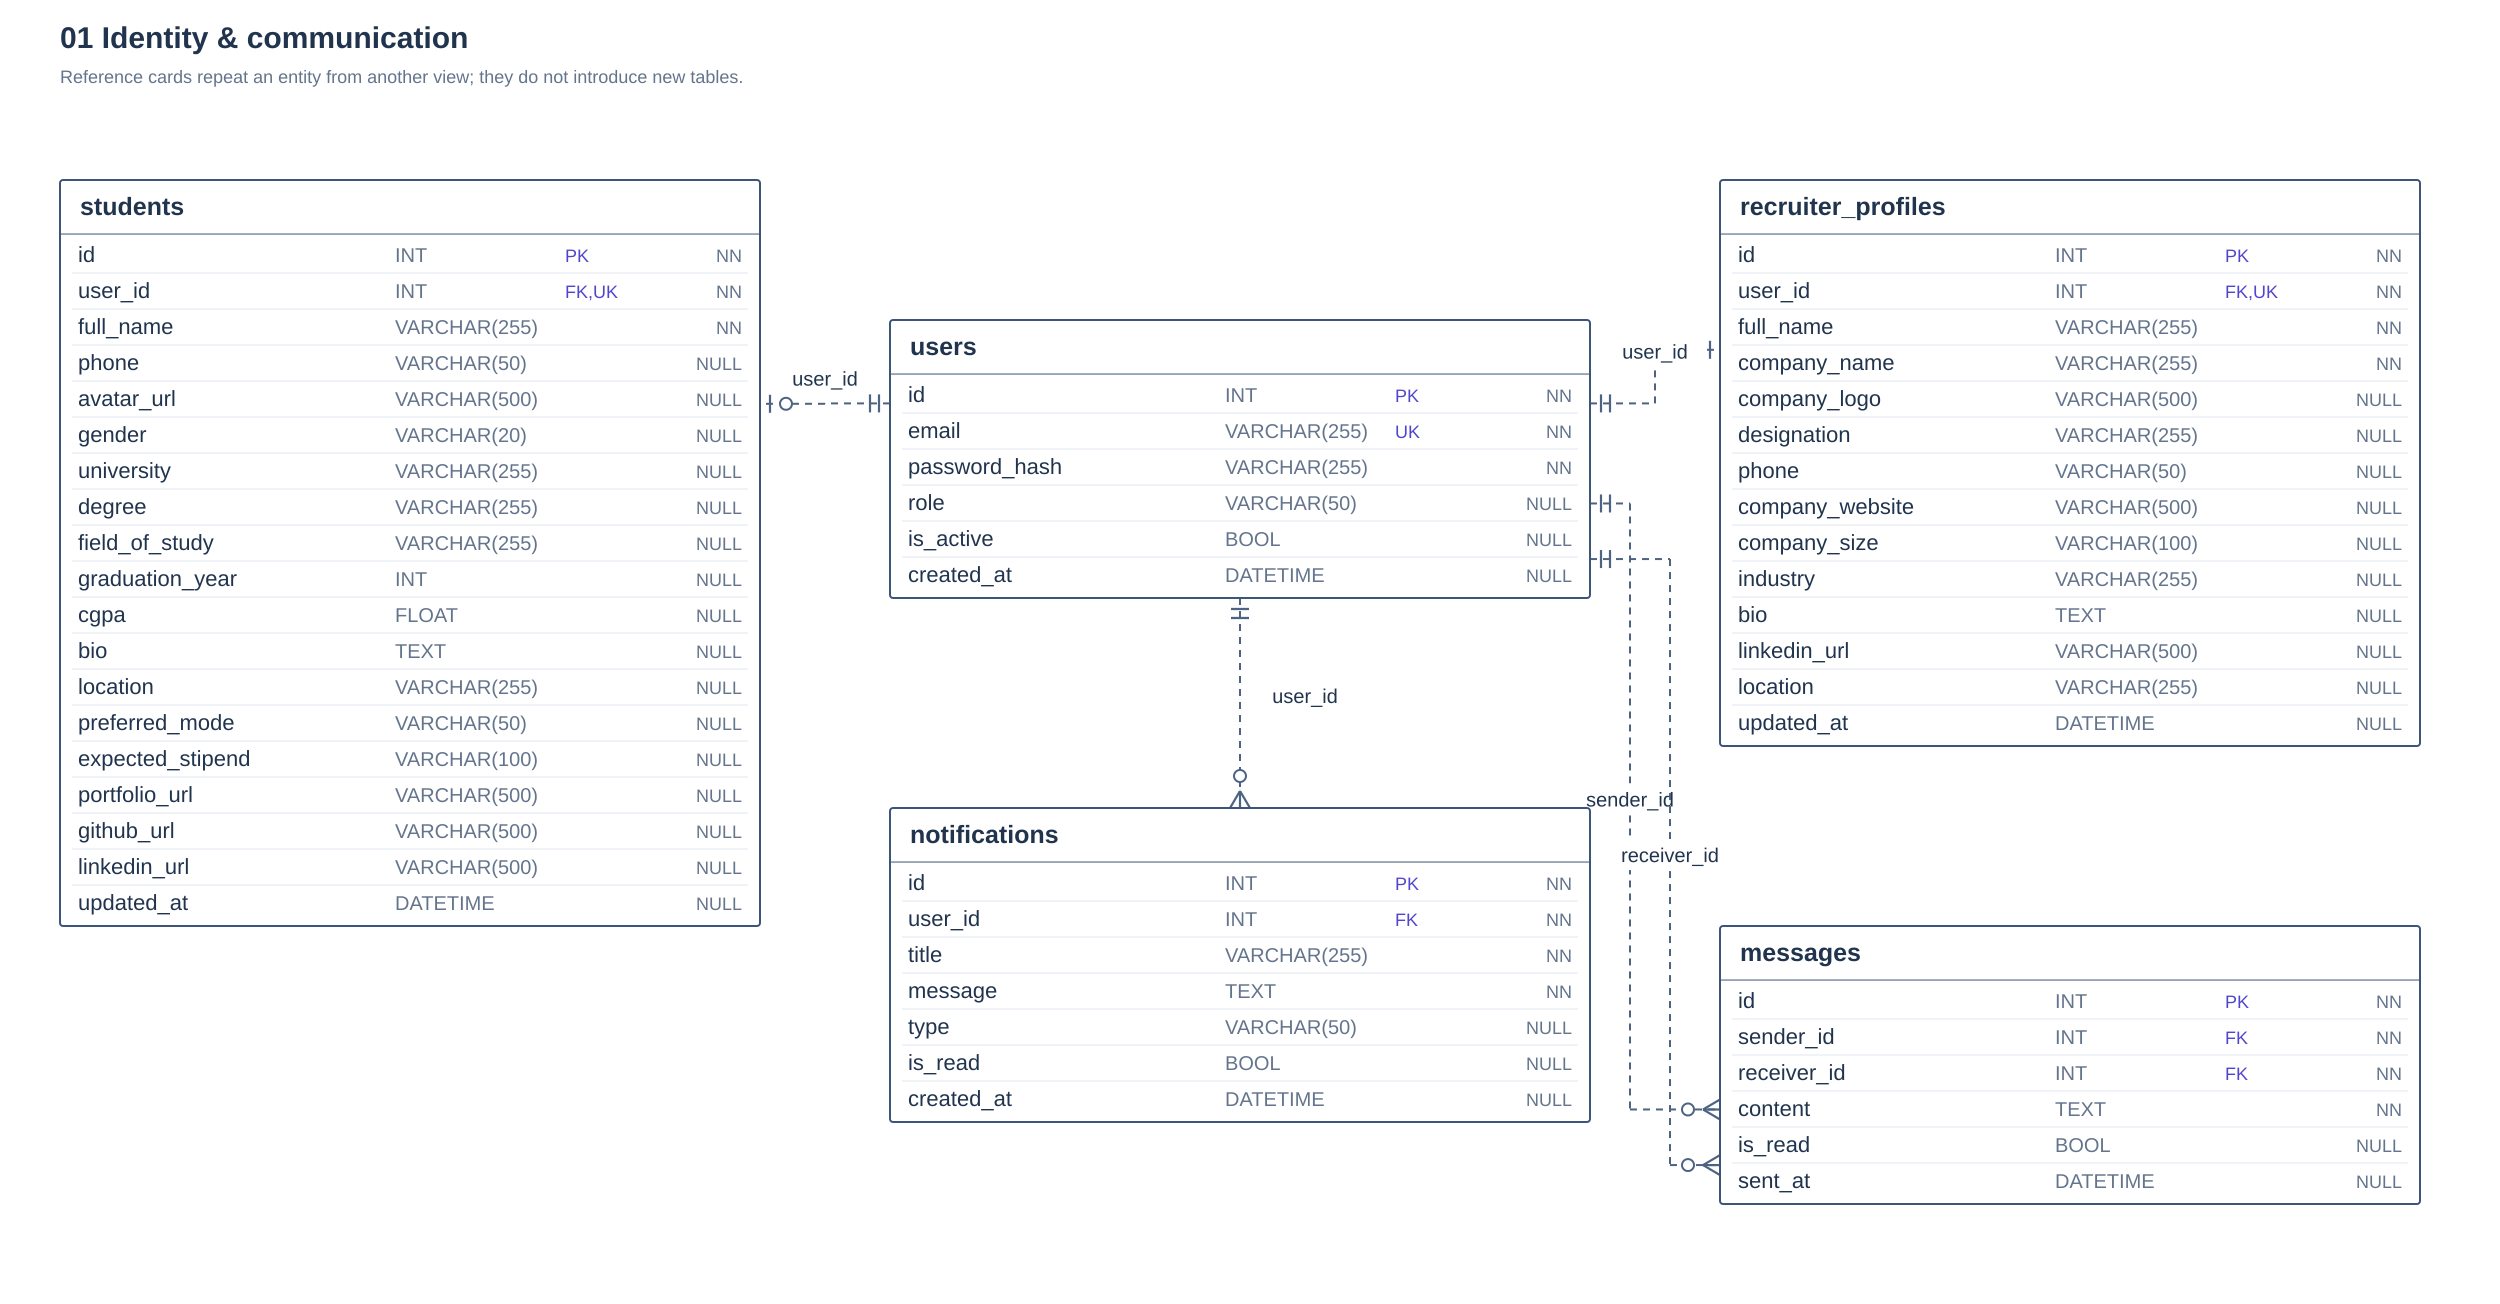
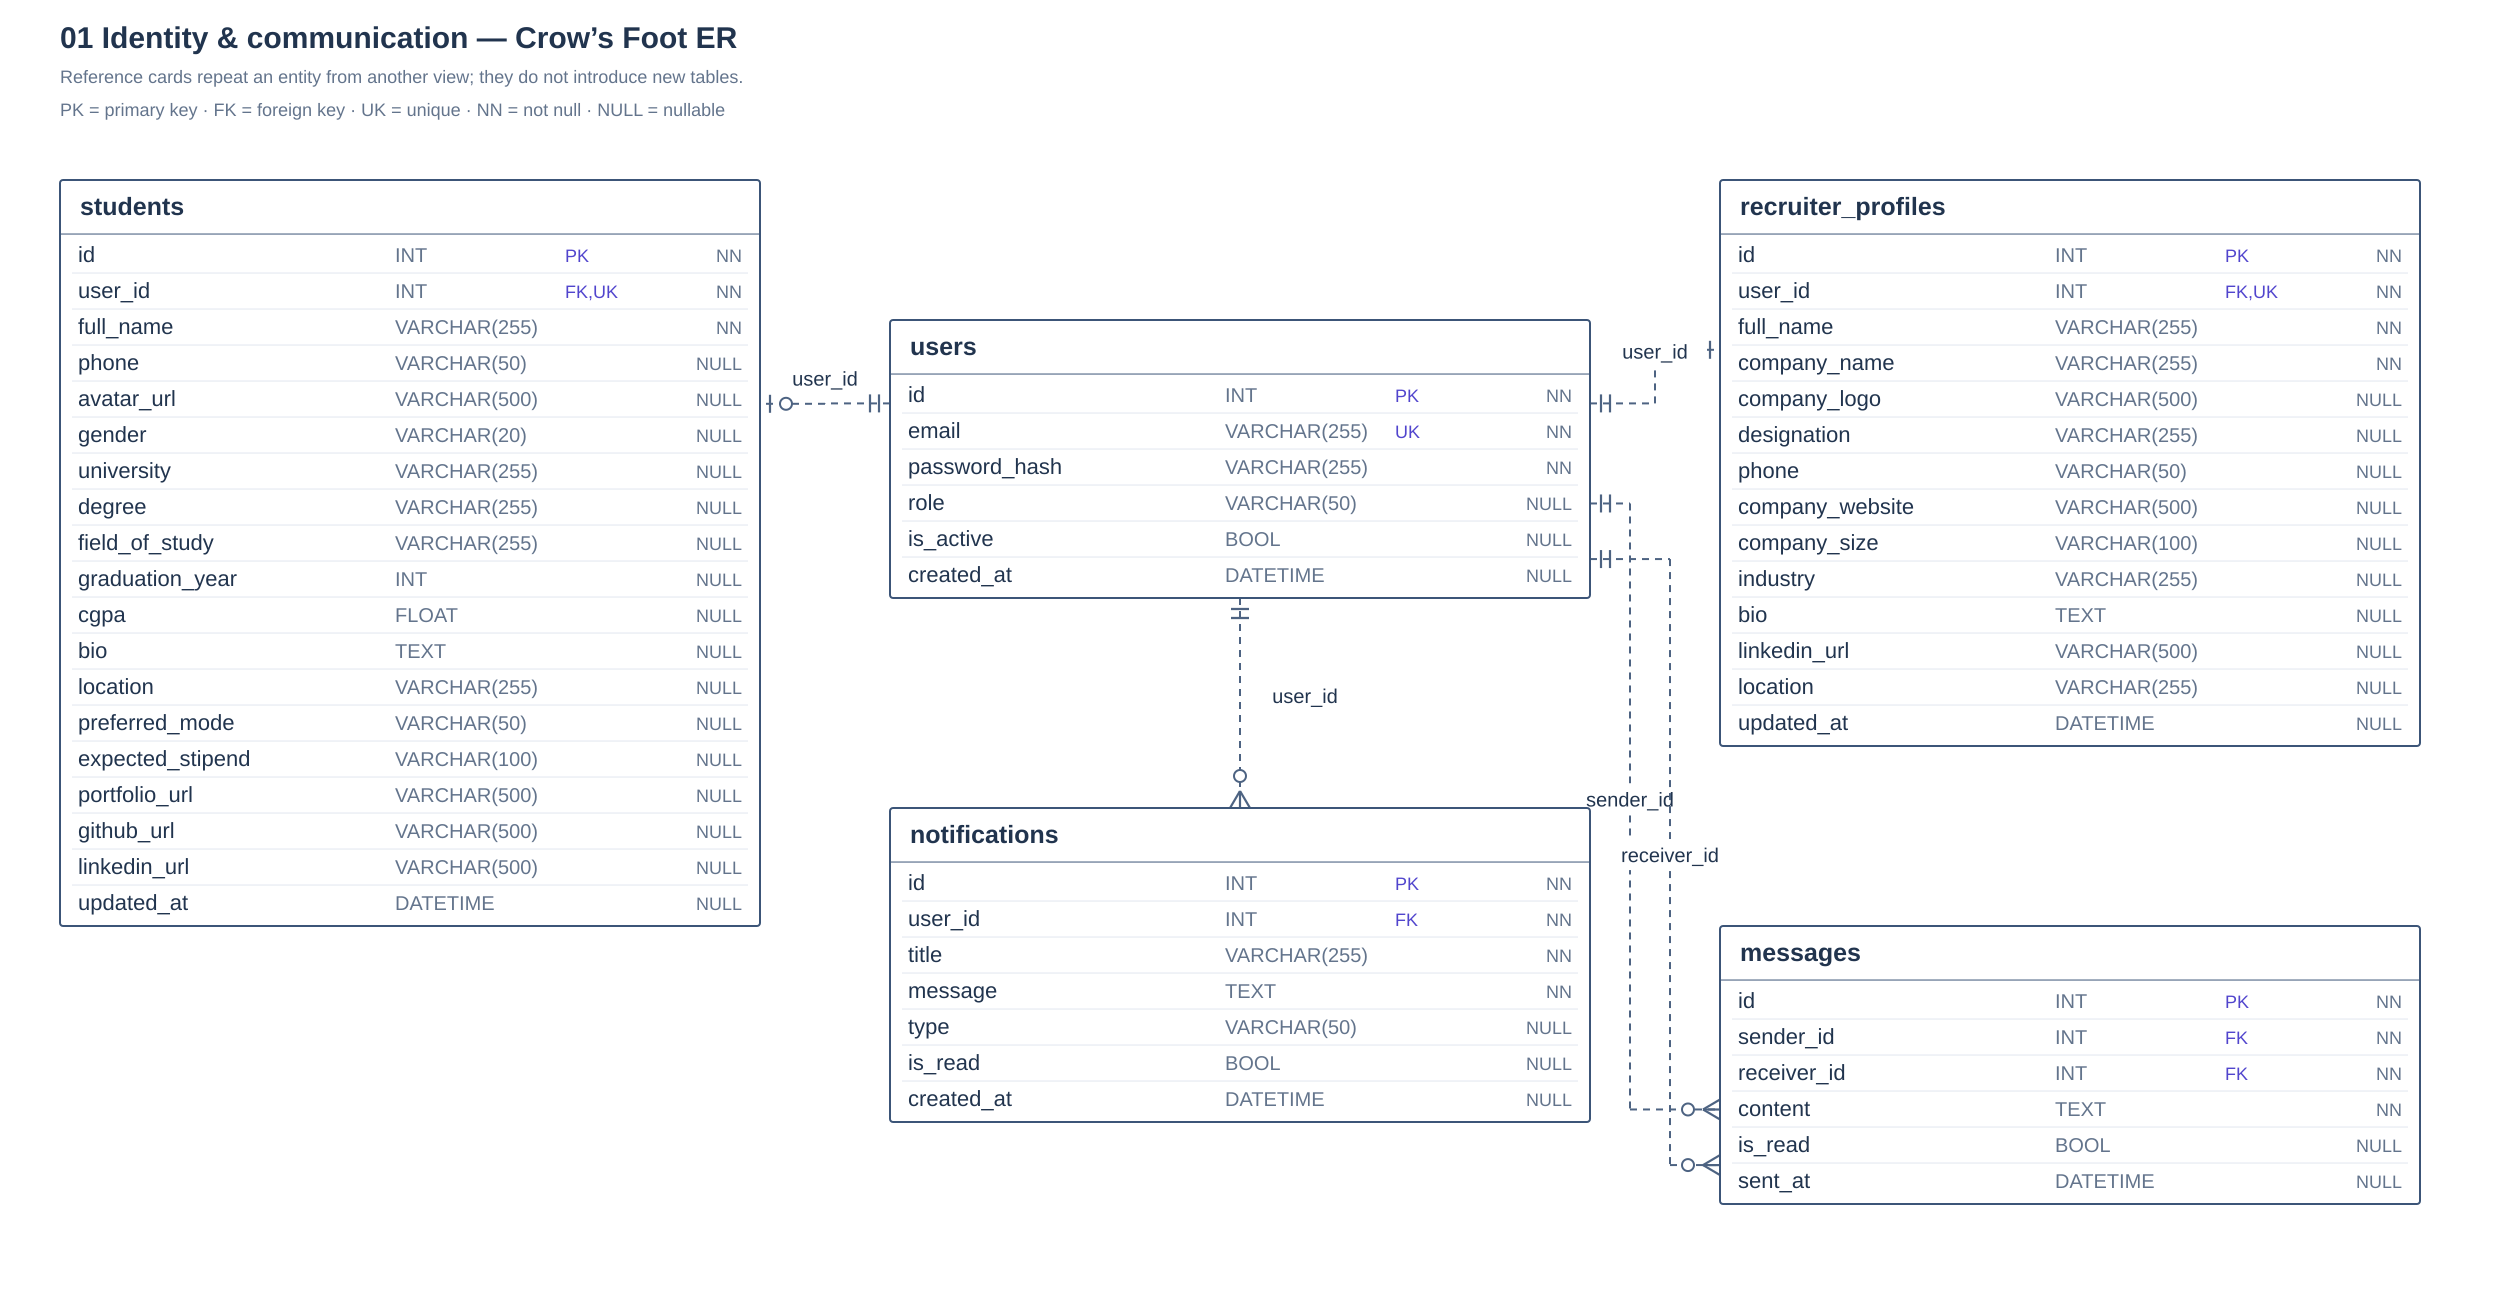
<svg xmlns="http://www.w3.org/2000/svg" width="2500" height="1304" viewBox="0 0 2500 1304" role="img">
  <rect x="0" y="0" width="100%" height="100%" fill="white" />
  <g font-family="Arial, sans-serif" stroke-linejoin="round">
    <g id="domain-0" transform="translate(0,0)">
-       <text x="60" y="48" text-anchor="start" font-size="30" fill="#21344E" font-weight="bold">01  Identity &amp; communication</text>
+       <text x="60" y="48" text-anchor="start" font-size="30" fill="#21344E" font-weight="bold">01  Identity &amp; communication — Crow’s Foot ER</text>
      <text x="60" y="83" text-anchor="start" font-size="18" fill="#63748C" font-weight="normal">Reference cards repeat an entity from another view; they do not introduce new tables.</text>
+       <text x="60" y="116" text-anchor="start" font-size="18" fill="#63748C" font-weight="normal">PK = primary key · FK = foreign key · UK = unique · NN = not null · NULL = nullable</text>
      <g class="relation" data-key="students.user_id" data-parent="users" data-child="students" data-parent-end="1" data-child-end="0..1">
        <path d="M890 403.4 L825 403.4" fill="none" stroke="#4D6382" stroke-width="2" stroke-dasharray="7 6" />
        <path d="M825 403.4 L825 403.8" fill="none" stroke="#4D6382" stroke-width="2" stroke-dasharray="7 6" />
        <path d="M825 403.8 L760 403.8" fill="none" stroke="#4D6382" stroke-width="2" stroke-dasharray="7 6" />
        <path d="M879.0 412.4 L879.0 394.4" fill="none" stroke="#4D6382" stroke-width="2.2" />
        <path d="M870.0 412.4 L870.0 394.4" fill="none" stroke="#4D6382" stroke-width="2.2" />
        <path d="M770.0 394.8 L770.0 412.8" fill="none" stroke="#4D6382" stroke-width="2.2" />
        <circle cx="786.0" cy="403.8" r="6" fill="white" stroke="#4D6382" stroke-width="2" />
        <rect x="773.0" y="362.6" width="104" height="31" fill="white" />
        <text x="825" y="385.6" text-anchor="middle" font-size="20" fill="#21344E" font-weight="normal">user_id</text>
      </g>
      <g class="relation" data-key="recruiter_profiles.user_id" data-parent="users" data-child="recruiter_profiles" data-parent-end="1" data-child-end="0..1">
        <path d="M1590 403.4 L1655 403.4" fill="none" stroke="#4D6382" stroke-width="2" stroke-dasharray="7 6" />
        <path d="M1655 403.4 L1655 349.8" fill="none" stroke="#4D6382" stroke-width="2" stroke-dasharray="7 6" />
        <path d="M1655 349.8 L1720 349.8" fill="none" stroke="#4D6382" stroke-width="2" stroke-dasharray="7 6" />
        <path d="M1601.0 394.4 L1601.0 412.4" fill="none" stroke="#4D6382" stroke-width="2.2" />
        <path d="M1610.0 394.4 L1610.0 412.4" fill="none" stroke="#4D6382" stroke-width="2.2" />
        <path d="M1710.0 358.8 L1710.0 340.8" fill="none" stroke="#4D6382" stroke-width="2.2" />
        <circle cx="1694.0" cy="349.8" r="6" fill="white" stroke="#4D6382" stroke-width="2" />
        <rect x="1603.0" y="335.6" width="104" height="31" fill="white" />
        <text x="1655" y="358.6" text-anchor="middle" font-size="20" fill="#21344E" font-weight="normal">user_id</text>
      </g>
      <g class="relation" data-key="notifications.user_id" data-parent="users" data-child="notifications" data-parent-end="1" data-child-end="0..*">
        <path d="M1240.0 598 L1240.0 808" fill="none" stroke="#4D6382" stroke-width="2" stroke-dasharray="7 6" />
        <path d="M1249.0 609.0 L1231.0 609.0" fill="none" stroke="#4D6382" stroke-width="2.2" />
        <path d="M1249.0 618.0 L1231.0 618.0" fill="none" stroke="#4D6382" stroke-width="2.2" />
        <path d="M1230.0 808.0 L1240.0 791.0" fill="none" stroke="#4D6382" stroke-width="2.2" />
        <path d="M1250.0 808.0 L1240.0 791.0" fill="none" stroke="#4D6382" stroke-width="2.2" />
        <path d="M1240.0 808.0 L1240.0 791.0" fill="none" stroke="#4D6382" stroke-width="2.2" />
        <circle cx="1240.0" cy="776.0" r="6" fill="white" stroke="#4D6382" stroke-width="2" />
        <rect x="1253.0" y="680.0" width="104" height="31" fill="white" />
        <text x="1305.0" y="703.0" text-anchor="middle" font-size="20" fill="#21344E" font-weight="normal">user_id</text>
      </g>
      <g class="relation" data-key="messages.sender_id" data-parent="users" data-child="messages" data-parent-end="1" data-child-end="0..*">
        <path d="M1590 503.48 L1630 503.48" fill="none" stroke="#4D6382" stroke-width="2" stroke-dasharray="7 6" />
        <path d="M1630 503.48 L1630 1109.48" fill="none" stroke="#4D6382" stroke-width="2" stroke-dasharray="7 6" />
        <path d="M1630 1109.48 L1720 1109.48" fill="none" stroke="#4D6382" stroke-width="2" stroke-dasharray="7 6" />
        <path d="M1601.0 494.48 L1601.0 512.48" fill="none" stroke="#4D6382" stroke-width="2.2" />
        <path d="M1610.0 494.48 L1610.0 512.48" fill="none" stroke="#4D6382" stroke-width="2.2" />
        <path d="M1720.0 1119.48 L1703.0 1109.48" fill="none" stroke="#4D6382" stroke-width="2.2" />
        <path d="M1720.0 1099.48 L1703.0 1109.48" fill="none" stroke="#4D6382" stroke-width="2.2" />
        <path d="M1720.0 1109.48 L1703.0 1109.48" fill="none" stroke="#4D6382" stroke-width="2.2" />
        <circle cx="1688.0" cy="1109.48" r="6" fill="white" stroke="#4D6382" stroke-width="2" />
        <rect x="1566.0" y="783.48" width="128" height="31" fill="white" />
        <text x="1630" y="806.48" text-anchor="middle" font-size="20" fill="#21344E" font-weight="normal">sender_id</text>
      </g>
      <g class="relation" data-key="messages.receiver_id" data-parent="users" data-child="messages" data-parent-end="1" data-child-end="0..*">
        <path d="M1590 559.08 L1670 559.08" fill="none" stroke="#4D6382" stroke-width="2" stroke-dasharray="7 6" />
        <path d="M1670 559.08 L1670 1165.08" fill="none" stroke="#4D6382" stroke-width="2" stroke-dasharray="7 6" />
        <path d="M1670 1165.08 L1720 1165.08" fill="none" stroke="#4D6382" stroke-width="2" stroke-dasharray="7 6" />
        <path d="M1601.0 550.08 L1601.0 568.08" fill="none" stroke="#4D6382" stroke-width="2.2" />
        <path d="M1610.0 550.08 L1610.0 568.08" fill="none" stroke="#4D6382" stroke-width="2.2" />
        <path d="M1720.0 1175.08 L1703.0 1165.08" fill="none" stroke="#4D6382" stroke-width="2.2" />
        <path d="M1720.0 1155.08 L1703.0 1165.08" fill="none" stroke="#4D6382" stroke-width="2.2" />
        <path d="M1720.0 1165.08 L1703.0 1165.08" fill="none" stroke="#4D6382" stroke-width="2.2" />
        <circle cx="1688.0" cy="1165.08" r="6" fill="white" stroke="#4D6382" stroke-width="2" />
        <rect x="1594.0" y="839.08" width="152" height="31" fill="white" />
        <text x="1670" y="862.08" text-anchor="middle" font-size="20" fill="#21344E" font-weight="normal">receiver_id</text>
      </g>
      <g id="render_er_full-entity-users-main" class="entity" data-table="users" data-complete="true">
        <rect x="890" y="320" width="700" height="278" rx="3" fill="white" stroke="#3C5578" stroke-width="2" />
        <path d="M890 374 H1590" stroke="#3C5578" fill="none" />
        <text x="910" y="355" text-anchor="start" font-size="25" fill="#21344E" font-weight="bold">users</text>
        <text x="908" y="402" text-anchor="start" font-size="22" fill="#21344E" font-weight="normal">id</text>
        <text x="1225" y="402" text-anchor="start" font-size="20" fill="#63748C" font-weight="normal">INT</text>
        <text x="1395" y="402" text-anchor="start" font-size="18" fill="#5145CD" font-weight="normal">PK</text>
        <text x="1572" y="402" text-anchor="end" font-size="18" fill="#63748C" font-weight="normal">NN</text>
        <path d="M902 413 H1578" stroke="#E1E6EF" fill="none" />
        <text x="908" y="438" text-anchor="start" font-size="22" fill="#21344E" font-weight="normal">email</text>
        <text x="1225" y="438" text-anchor="start" font-size="20" fill="#63748C" font-weight="normal">VARCHAR(255)</text>
        <text x="1395" y="438" text-anchor="start" font-size="18" fill="#5145CD" font-weight="normal">UK</text>
        <text x="1572" y="438" text-anchor="end" font-size="18" fill="#63748C" font-weight="normal">NN</text>
        <path d="M902 449 H1578" stroke="#E1E6EF" fill="none" />
        <text x="908" y="474" text-anchor="start" font-size="22" fill="#21344E" font-weight="normal">password_hash</text>
        <text x="1225" y="474" text-anchor="start" font-size="20" fill="#63748C" font-weight="normal">VARCHAR(255)</text>
        <text x="1395" y="474" text-anchor="start" font-size="18" fill="#5145CD" font-weight="normal" />
        <text x="1572" y="474" text-anchor="end" font-size="18" fill="#63748C" font-weight="normal">NN</text>
        <path d="M902 485 H1578" stroke="#E1E6EF" fill="none" />
        <text x="908" y="510" text-anchor="start" font-size="22" fill="#21344E" font-weight="normal">role</text>
        <text x="1225" y="510" text-anchor="start" font-size="20" fill="#63748C" font-weight="normal">VARCHAR(50)</text>
        <text x="1395" y="510" text-anchor="start" font-size="18" fill="#5145CD" font-weight="normal" />
        <text x="1572" y="510" text-anchor="end" font-size="18" fill="#63748C" font-weight="normal">NULL</text>
        <path d="M902 521 H1578" stroke="#E1E6EF" fill="none" />
        <text x="908" y="546" text-anchor="start" font-size="22" fill="#21344E" font-weight="normal">is_active</text>
        <text x="1225" y="546" text-anchor="start" font-size="20" fill="#63748C" font-weight="normal">BOOL</text>
        <text x="1395" y="546" text-anchor="start" font-size="18" fill="#5145CD" font-weight="normal" />
        <text x="1572" y="546" text-anchor="end" font-size="18" fill="#63748C" font-weight="normal">NULL</text>
        <path d="M902 557 H1578" stroke="#E1E6EF" fill="none" />
        <text x="908" y="582" text-anchor="start" font-size="22" fill="#21344E" font-weight="normal">created_at</text>
        <text x="1225" y="582" text-anchor="start" font-size="20" fill="#63748C" font-weight="normal">DATETIME</text>
        <text x="1395" y="582" text-anchor="start" font-size="18" fill="#5145CD" font-weight="normal" />
        <text x="1572" y="582" text-anchor="end" font-size="18" fill="#63748C" font-weight="normal">NULL</text>
      </g>
      <g id="render_er_full-entity-students-main" class="entity" data-table="students" data-complete="true">
        <rect x="60" y="180" width="700" height="746" rx="3" fill="white" stroke="#3C5578" stroke-width="2" />
        <path d="M60 234 H760" stroke="#3C5578" fill="none" />
        <text x="80" y="215" text-anchor="start" font-size="25" fill="#21344E" font-weight="bold">students</text>
        <text x="78" y="262" text-anchor="start" font-size="22" fill="#21344E" font-weight="normal">id</text>
        <text x="395" y="262" text-anchor="start" font-size="20" fill="#63748C" font-weight="normal">INT</text>
        <text x="565" y="262" text-anchor="start" font-size="18" fill="#5145CD" font-weight="normal">PK</text>
        <text x="742" y="262" text-anchor="end" font-size="18" fill="#63748C" font-weight="normal">NN</text>
        <path d="M72 273 H748" stroke="#E1E6EF" fill="none" />
        <text x="78" y="298" text-anchor="start" font-size="22" fill="#21344E" font-weight="normal">user_id</text>
        <text x="395" y="298" text-anchor="start" font-size="20" fill="#63748C" font-weight="normal">INT</text>
        <text x="565" y="298" text-anchor="start" font-size="18" fill="#5145CD" font-weight="normal">FK,UK</text>
        <text x="742" y="298" text-anchor="end" font-size="18" fill="#63748C" font-weight="normal">NN</text>
        <path d="M72 309 H748" stroke="#E1E6EF" fill="none" />
        <text x="78" y="334" text-anchor="start" font-size="22" fill="#21344E" font-weight="normal">full_name</text>
        <text x="395" y="334" text-anchor="start" font-size="20" fill="#63748C" font-weight="normal">VARCHAR(255)</text>
        <text x="565" y="334" text-anchor="start" font-size="18" fill="#5145CD" font-weight="normal" />
        <text x="742" y="334" text-anchor="end" font-size="18" fill="#63748C" font-weight="normal">NN</text>
        <path d="M72 345 H748" stroke="#E1E6EF" fill="none" />
        <text x="78" y="370" text-anchor="start" font-size="22" fill="#21344E" font-weight="normal">phone</text>
        <text x="395" y="370" text-anchor="start" font-size="20" fill="#63748C" font-weight="normal">VARCHAR(50)</text>
        <text x="565" y="370" text-anchor="start" font-size="18" fill="#5145CD" font-weight="normal" />
        <text x="742" y="370" text-anchor="end" font-size="18" fill="#63748C" font-weight="normal">NULL</text>
        <path d="M72 381 H748" stroke="#E1E6EF" fill="none" />
        <text x="78" y="406" text-anchor="start" font-size="22" fill="#21344E" font-weight="normal">avatar_url</text>
        <text x="395" y="406" text-anchor="start" font-size="20" fill="#63748C" font-weight="normal">VARCHAR(500)</text>
        <text x="565" y="406" text-anchor="start" font-size="18" fill="#5145CD" font-weight="normal" />
        <text x="742" y="406" text-anchor="end" font-size="18" fill="#63748C" font-weight="normal">NULL</text>
        <path d="M72 417 H748" stroke="#E1E6EF" fill="none" />
        <text x="78" y="442" text-anchor="start" font-size="22" fill="#21344E" font-weight="normal">gender</text>
        <text x="395" y="442" text-anchor="start" font-size="20" fill="#63748C" font-weight="normal">VARCHAR(20)</text>
        <text x="565" y="442" text-anchor="start" font-size="18" fill="#5145CD" font-weight="normal" />
        <text x="742" y="442" text-anchor="end" font-size="18" fill="#63748C" font-weight="normal">NULL</text>
        <path d="M72 453 H748" stroke="#E1E6EF" fill="none" />
        <text x="78" y="478" text-anchor="start" font-size="22" fill="#21344E" font-weight="normal">university</text>
        <text x="395" y="478" text-anchor="start" font-size="20" fill="#63748C" font-weight="normal">VARCHAR(255)</text>
        <text x="565" y="478" text-anchor="start" font-size="18" fill="#5145CD" font-weight="normal" />
        <text x="742" y="478" text-anchor="end" font-size="18" fill="#63748C" font-weight="normal">NULL</text>
        <path d="M72 489 H748" stroke="#E1E6EF" fill="none" />
        <text x="78" y="514" text-anchor="start" font-size="22" fill="#21344E" font-weight="normal">degree</text>
        <text x="395" y="514" text-anchor="start" font-size="20" fill="#63748C" font-weight="normal">VARCHAR(255)</text>
        <text x="565" y="514" text-anchor="start" font-size="18" fill="#5145CD" font-weight="normal" />
        <text x="742" y="514" text-anchor="end" font-size="18" fill="#63748C" font-weight="normal">NULL</text>
        <path d="M72 525 H748" stroke="#E1E6EF" fill="none" />
        <text x="78" y="550" text-anchor="start" font-size="22" fill="#21344E" font-weight="normal">field_of_study</text>
        <text x="395" y="550" text-anchor="start" font-size="20" fill="#63748C" font-weight="normal">VARCHAR(255)</text>
        <text x="565" y="550" text-anchor="start" font-size="18" fill="#5145CD" font-weight="normal" />
        <text x="742" y="550" text-anchor="end" font-size="18" fill="#63748C" font-weight="normal">NULL</text>
        <path d="M72 561 H748" stroke="#E1E6EF" fill="none" />
        <text x="78" y="586" text-anchor="start" font-size="22" fill="#21344E" font-weight="normal">graduation_year</text>
        <text x="395" y="586" text-anchor="start" font-size="20" fill="#63748C" font-weight="normal">INT</text>
        <text x="565" y="586" text-anchor="start" font-size="18" fill="#5145CD" font-weight="normal" />
        <text x="742" y="586" text-anchor="end" font-size="18" fill="#63748C" font-weight="normal">NULL</text>
        <path d="M72 597 H748" stroke="#E1E6EF" fill="none" />
        <text x="78" y="622" text-anchor="start" font-size="22" fill="#21344E" font-weight="normal">cgpa</text>
        <text x="395" y="622" text-anchor="start" font-size="20" fill="#63748C" font-weight="normal">FLOAT</text>
        <text x="565" y="622" text-anchor="start" font-size="18" fill="#5145CD" font-weight="normal" />
        <text x="742" y="622" text-anchor="end" font-size="18" fill="#63748C" font-weight="normal">NULL</text>
        <path d="M72 633 H748" stroke="#E1E6EF" fill="none" />
        <text x="78" y="658" text-anchor="start" font-size="22" fill="#21344E" font-weight="normal">bio</text>
        <text x="395" y="658" text-anchor="start" font-size="20" fill="#63748C" font-weight="normal">TEXT</text>
        <text x="565" y="658" text-anchor="start" font-size="18" fill="#5145CD" font-weight="normal" />
        <text x="742" y="658" text-anchor="end" font-size="18" fill="#63748C" font-weight="normal">NULL</text>
        <path d="M72 669 H748" stroke="#E1E6EF" fill="none" />
        <text x="78" y="694" text-anchor="start" font-size="22" fill="#21344E" font-weight="normal">location</text>
        <text x="395" y="694" text-anchor="start" font-size="20" fill="#63748C" font-weight="normal">VARCHAR(255)</text>
        <text x="565" y="694" text-anchor="start" font-size="18" fill="#5145CD" font-weight="normal" />
        <text x="742" y="694" text-anchor="end" font-size="18" fill="#63748C" font-weight="normal">NULL</text>
        <path d="M72 705 H748" stroke="#E1E6EF" fill="none" />
        <text x="78" y="730" text-anchor="start" font-size="22" fill="#21344E" font-weight="normal">preferred_mode</text>
        <text x="395" y="730" text-anchor="start" font-size="20" fill="#63748C" font-weight="normal">VARCHAR(50)</text>
        <text x="565" y="730" text-anchor="start" font-size="18" fill="#5145CD" font-weight="normal" />
        <text x="742" y="730" text-anchor="end" font-size="18" fill="#63748C" font-weight="normal">NULL</text>
        <path d="M72 741 H748" stroke="#E1E6EF" fill="none" />
        <text x="78" y="766" text-anchor="start" font-size="22" fill="#21344E" font-weight="normal">expected_stipend</text>
        <text x="395" y="766" text-anchor="start" font-size="20" fill="#63748C" font-weight="normal">VARCHAR(100)</text>
        <text x="565" y="766" text-anchor="start" font-size="18" fill="#5145CD" font-weight="normal" />
        <text x="742" y="766" text-anchor="end" font-size="18" fill="#63748C" font-weight="normal">NULL</text>
        <path d="M72 777 H748" stroke="#E1E6EF" fill="none" />
        <text x="78" y="802" text-anchor="start" font-size="22" fill="#21344E" font-weight="normal">portfolio_url</text>
        <text x="395" y="802" text-anchor="start" font-size="20" fill="#63748C" font-weight="normal">VARCHAR(500)</text>
        <text x="565" y="802" text-anchor="start" font-size="18" fill="#5145CD" font-weight="normal" />
        <text x="742" y="802" text-anchor="end" font-size="18" fill="#63748C" font-weight="normal">NULL</text>
        <path d="M72 813 H748" stroke="#E1E6EF" fill="none" />
        <text x="78" y="838" text-anchor="start" font-size="22" fill="#21344E" font-weight="normal">github_url</text>
        <text x="395" y="838" text-anchor="start" font-size="20" fill="#63748C" font-weight="normal">VARCHAR(500)</text>
        <text x="565" y="838" text-anchor="start" font-size="18" fill="#5145CD" font-weight="normal" />
        <text x="742" y="838" text-anchor="end" font-size="18" fill="#63748C" font-weight="normal">NULL</text>
        <path d="M72 849 H748" stroke="#E1E6EF" fill="none" />
        <text x="78" y="874" text-anchor="start" font-size="22" fill="#21344E" font-weight="normal">linkedin_url</text>
        <text x="395" y="874" text-anchor="start" font-size="20" fill="#63748C" font-weight="normal">VARCHAR(500)</text>
        <text x="565" y="874" text-anchor="start" font-size="18" fill="#5145CD" font-weight="normal" />
        <text x="742" y="874" text-anchor="end" font-size="18" fill="#63748C" font-weight="normal">NULL</text>
        <path d="M72 885 H748" stroke="#E1E6EF" fill="none" />
        <text x="78" y="910" text-anchor="start" font-size="22" fill="#21344E" font-weight="normal">updated_at</text>
        <text x="395" y="910" text-anchor="start" font-size="20" fill="#63748C" font-weight="normal">DATETIME</text>
        <text x="565" y="910" text-anchor="start" font-size="18" fill="#5145CD" font-weight="normal" />
        <text x="742" y="910" text-anchor="end" font-size="18" fill="#63748C" font-weight="normal">NULL</text>
      </g>
      <g id="render_er_full-entity-recruiter_profiles-main" class="entity" data-table="recruiter_profiles" data-complete="true">
        <rect x="1720" y="180" width="700" height="566" rx="3" fill="white" stroke="#3C5578" stroke-width="2" />
        <path d="M1720 234 H2420" stroke="#3C5578" fill="none" />
        <text x="1740" y="215" text-anchor="start" font-size="25" fill="#21344E" font-weight="bold">recruiter_profiles</text>
        <text x="1738" y="262" text-anchor="start" font-size="22" fill="#21344E" font-weight="normal">id</text>
        <text x="2055" y="262" text-anchor="start" font-size="20" fill="#63748C" font-weight="normal">INT</text>
        <text x="2225" y="262" text-anchor="start" font-size="18" fill="#5145CD" font-weight="normal">PK</text>
        <text x="2402" y="262" text-anchor="end" font-size="18" fill="#63748C" font-weight="normal">NN</text>
        <path d="M1732 273 H2408" stroke="#E1E6EF" fill="none" />
        <text x="1738" y="298" text-anchor="start" font-size="22" fill="#21344E" font-weight="normal">user_id</text>
        <text x="2055" y="298" text-anchor="start" font-size="20" fill="#63748C" font-weight="normal">INT</text>
        <text x="2225" y="298" text-anchor="start" font-size="18" fill="#5145CD" font-weight="normal">FK,UK</text>
        <text x="2402" y="298" text-anchor="end" font-size="18" fill="#63748C" font-weight="normal">NN</text>
        <path d="M1732 309 H2408" stroke="#E1E6EF" fill="none" />
        <text x="1738" y="334" text-anchor="start" font-size="22" fill="#21344E" font-weight="normal">full_name</text>
        <text x="2055" y="334" text-anchor="start" font-size="20" fill="#63748C" font-weight="normal">VARCHAR(255)</text>
        <text x="2225" y="334" text-anchor="start" font-size="18" fill="#5145CD" font-weight="normal" />
        <text x="2402" y="334" text-anchor="end" font-size="18" fill="#63748C" font-weight="normal">NN</text>
        <path d="M1732 345 H2408" stroke="#E1E6EF" fill="none" />
        <text x="1738" y="370" text-anchor="start" font-size="22" fill="#21344E" font-weight="normal">company_name</text>
        <text x="2055" y="370" text-anchor="start" font-size="20" fill="#63748C" font-weight="normal">VARCHAR(255)</text>
        <text x="2225" y="370" text-anchor="start" font-size="18" fill="#5145CD" font-weight="normal" />
        <text x="2402" y="370" text-anchor="end" font-size="18" fill="#63748C" font-weight="normal">NN</text>
        <path d="M1732 381 H2408" stroke="#E1E6EF" fill="none" />
        <text x="1738" y="406" text-anchor="start" font-size="22" fill="#21344E" font-weight="normal">company_logo</text>
        <text x="2055" y="406" text-anchor="start" font-size="20" fill="#63748C" font-weight="normal">VARCHAR(500)</text>
        <text x="2225" y="406" text-anchor="start" font-size="18" fill="#5145CD" font-weight="normal" />
        <text x="2402" y="406" text-anchor="end" font-size="18" fill="#63748C" font-weight="normal">NULL</text>
        <path d="M1732 417 H2408" stroke="#E1E6EF" fill="none" />
        <text x="1738" y="442" text-anchor="start" font-size="22" fill="#21344E" font-weight="normal">designation</text>
        <text x="2055" y="442" text-anchor="start" font-size="20" fill="#63748C" font-weight="normal">VARCHAR(255)</text>
        <text x="2225" y="442" text-anchor="start" font-size="18" fill="#5145CD" font-weight="normal" />
        <text x="2402" y="442" text-anchor="end" font-size="18" fill="#63748C" font-weight="normal">NULL</text>
        <path d="M1732 453 H2408" stroke="#E1E6EF" fill="none" />
        <text x="1738" y="478" text-anchor="start" font-size="22" fill="#21344E" font-weight="normal">phone</text>
        <text x="2055" y="478" text-anchor="start" font-size="20" fill="#63748C" font-weight="normal">VARCHAR(50)</text>
        <text x="2225" y="478" text-anchor="start" font-size="18" fill="#5145CD" font-weight="normal" />
        <text x="2402" y="478" text-anchor="end" font-size="18" fill="#63748C" font-weight="normal">NULL</text>
        <path d="M1732 489 H2408" stroke="#E1E6EF" fill="none" />
        <text x="1738" y="514" text-anchor="start" font-size="22" fill="#21344E" font-weight="normal">company_website</text>
        <text x="2055" y="514" text-anchor="start" font-size="20" fill="#63748C" font-weight="normal">VARCHAR(500)</text>
        <text x="2225" y="514" text-anchor="start" font-size="18" fill="#5145CD" font-weight="normal" />
        <text x="2402" y="514" text-anchor="end" font-size="18" fill="#63748C" font-weight="normal">NULL</text>
        <path d="M1732 525 H2408" stroke="#E1E6EF" fill="none" />
        <text x="1738" y="550" text-anchor="start" font-size="22" fill="#21344E" font-weight="normal">company_size</text>
        <text x="2055" y="550" text-anchor="start" font-size="20" fill="#63748C" font-weight="normal">VARCHAR(100)</text>
        <text x="2225" y="550" text-anchor="start" font-size="18" fill="#5145CD" font-weight="normal" />
        <text x="2402" y="550" text-anchor="end" font-size="18" fill="#63748C" font-weight="normal">NULL</text>
        <path d="M1732 561 H2408" stroke="#E1E6EF" fill="none" />
        <text x="1738" y="586" text-anchor="start" font-size="22" fill="#21344E" font-weight="normal">industry</text>
        <text x="2055" y="586" text-anchor="start" font-size="20" fill="#63748C" font-weight="normal">VARCHAR(255)</text>
        <text x="2225" y="586" text-anchor="start" font-size="18" fill="#5145CD" font-weight="normal" />
        <text x="2402" y="586" text-anchor="end" font-size="18" fill="#63748C" font-weight="normal">NULL</text>
        <path d="M1732 597 H2408" stroke="#E1E6EF" fill="none" />
        <text x="1738" y="622" text-anchor="start" font-size="22" fill="#21344E" font-weight="normal">bio</text>
        <text x="2055" y="622" text-anchor="start" font-size="20" fill="#63748C" font-weight="normal">TEXT</text>
        <text x="2225" y="622" text-anchor="start" font-size="18" fill="#5145CD" font-weight="normal" />
        <text x="2402" y="622" text-anchor="end" font-size="18" fill="#63748C" font-weight="normal">NULL</text>
        <path d="M1732 633 H2408" stroke="#E1E6EF" fill="none" />
        <text x="1738" y="658" text-anchor="start" font-size="22" fill="#21344E" font-weight="normal">linkedin_url</text>
        <text x="2055" y="658" text-anchor="start" font-size="20" fill="#63748C" font-weight="normal">VARCHAR(500)</text>
        <text x="2225" y="658" text-anchor="start" font-size="18" fill="#5145CD" font-weight="normal" />
        <text x="2402" y="658" text-anchor="end" font-size="18" fill="#63748C" font-weight="normal">NULL</text>
        <path d="M1732 669 H2408" stroke="#E1E6EF" fill="none" />
        <text x="1738" y="694" text-anchor="start" font-size="22" fill="#21344E" font-weight="normal">location</text>
        <text x="2055" y="694" text-anchor="start" font-size="20" fill="#63748C" font-weight="normal">VARCHAR(255)</text>
        <text x="2225" y="694" text-anchor="start" font-size="18" fill="#5145CD" font-weight="normal" />
        <text x="2402" y="694" text-anchor="end" font-size="18" fill="#63748C" font-weight="normal">NULL</text>
        <path d="M1732 705 H2408" stroke="#E1E6EF" fill="none" />
        <text x="1738" y="730" text-anchor="start" font-size="22" fill="#21344E" font-weight="normal">updated_at</text>
        <text x="2055" y="730" text-anchor="start" font-size="20" fill="#63748C" font-weight="normal">DATETIME</text>
        <text x="2225" y="730" text-anchor="start" font-size="18" fill="#5145CD" font-weight="normal" />
        <text x="2402" y="730" text-anchor="end" font-size="18" fill="#63748C" font-weight="normal">NULL</text>
      </g>
      <g id="render_er_full-entity-notifications-main" class="entity" data-table="notifications" data-complete="true">
        <rect x="890" y="808" width="700" height="314" rx="3" fill="white" stroke="#3C5578" stroke-width="2" />
        <path d="M890 862 H1590" stroke="#3C5578" fill="none" />
        <text x="910" y="843" text-anchor="start" font-size="25" fill="#21344E" font-weight="bold">notifications</text>
        <text x="908" y="890" text-anchor="start" font-size="22" fill="#21344E" font-weight="normal">id</text>
        <text x="1225" y="890" text-anchor="start" font-size="20" fill="#63748C" font-weight="normal">INT</text>
        <text x="1395" y="890" text-anchor="start" font-size="18" fill="#5145CD" font-weight="normal">PK</text>
        <text x="1572" y="890" text-anchor="end" font-size="18" fill="#63748C" font-weight="normal">NN</text>
        <path d="M902 901 H1578" stroke="#E1E6EF" fill="none" />
        <text x="908" y="926" text-anchor="start" font-size="22" fill="#21344E" font-weight="normal">user_id</text>
        <text x="1225" y="926" text-anchor="start" font-size="20" fill="#63748C" font-weight="normal">INT</text>
        <text x="1395" y="926" text-anchor="start" font-size="18" fill="#5145CD" font-weight="normal">FK</text>
        <text x="1572" y="926" text-anchor="end" font-size="18" fill="#63748C" font-weight="normal">NN</text>
        <path d="M902 937 H1578" stroke="#E1E6EF" fill="none" />
        <text x="908" y="962" text-anchor="start" font-size="22" fill="#21344E" font-weight="normal">title</text>
        <text x="1225" y="962" text-anchor="start" font-size="20" fill="#63748C" font-weight="normal">VARCHAR(255)</text>
        <text x="1395" y="962" text-anchor="start" font-size="18" fill="#5145CD" font-weight="normal" />
        <text x="1572" y="962" text-anchor="end" font-size="18" fill="#63748C" font-weight="normal">NN</text>
        <path d="M902 973 H1578" stroke="#E1E6EF" fill="none" />
        <text x="908" y="998" text-anchor="start" font-size="22" fill="#21344E" font-weight="normal">message</text>
        <text x="1225" y="998" text-anchor="start" font-size="20" fill="#63748C" font-weight="normal">TEXT</text>
        <text x="1395" y="998" text-anchor="start" font-size="18" fill="#5145CD" font-weight="normal" />
        <text x="1572" y="998" text-anchor="end" font-size="18" fill="#63748C" font-weight="normal">NN</text>
        <path d="M902 1009 H1578" stroke="#E1E6EF" fill="none" />
        <text x="908" y="1034" text-anchor="start" font-size="22" fill="#21344E" font-weight="normal">type</text>
        <text x="1225" y="1034" text-anchor="start" font-size="20" fill="#63748C" font-weight="normal">VARCHAR(50)</text>
        <text x="1395" y="1034" text-anchor="start" font-size="18" fill="#5145CD" font-weight="normal" />
        <text x="1572" y="1034" text-anchor="end" font-size="18" fill="#63748C" font-weight="normal">NULL</text>
        <path d="M902 1045 H1578" stroke="#E1E6EF" fill="none" />
        <text x="908" y="1070" text-anchor="start" font-size="22" fill="#21344E" font-weight="normal">is_read</text>
        <text x="1225" y="1070" text-anchor="start" font-size="20" fill="#63748C" font-weight="normal">BOOL</text>
        <text x="1395" y="1070" text-anchor="start" font-size="18" fill="#5145CD" font-weight="normal" />
        <text x="1572" y="1070" text-anchor="end" font-size="18" fill="#63748C" font-weight="normal">NULL</text>
        <path d="M902 1081 H1578" stroke="#E1E6EF" fill="none" />
        <text x="908" y="1106" text-anchor="start" font-size="22" fill="#21344E" font-weight="normal">created_at</text>
        <text x="1225" y="1106" text-anchor="start" font-size="20" fill="#63748C" font-weight="normal">DATETIME</text>
        <text x="1395" y="1106" text-anchor="start" font-size="18" fill="#5145CD" font-weight="normal" />
        <text x="1572" y="1106" text-anchor="end" font-size="18" fill="#63748C" font-weight="normal">NULL</text>
      </g>
      <g id="render_er_full-entity-messages-main" class="entity" data-table="messages" data-complete="true">
        <rect x="1720" y="926" width="700" height="278" rx="3" fill="white" stroke="#3C5578" stroke-width="2" />
        <path d="M1720 980 H2420" stroke="#3C5578" fill="none" />
        <text x="1740" y="961" text-anchor="start" font-size="25" fill="#21344E" font-weight="bold">messages</text>
        <text x="1738" y="1008" text-anchor="start" font-size="22" fill="#21344E" font-weight="normal">id</text>
        <text x="2055" y="1008" text-anchor="start" font-size="20" fill="#63748C" font-weight="normal">INT</text>
        <text x="2225" y="1008" text-anchor="start" font-size="18" fill="#5145CD" font-weight="normal">PK</text>
        <text x="2402" y="1008" text-anchor="end" font-size="18" fill="#63748C" font-weight="normal">NN</text>
        <path d="M1732 1019 H2408" stroke="#E1E6EF" fill="none" />
        <text x="1738" y="1044" text-anchor="start" font-size="22" fill="#21344E" font-weight="normal">sender_id</text>
        <text x="2055" y="1044" text-anchor="start" font-size="20" fill="#63748C" font-weight="normal">INT</text>
        <text x="2225" y="1044" text-anchor="start" font-size="18" fill="#5145CD" font-weight="normal">FK</text>
        <text x="2402" y="1044" text-anchor="end" font-size="18" fill="#63748C" font-weight="normal">NN</text>
        <path d="M1732 1055 H2408" stroke="#E1E6EF" fill="none" />
        <text x="1738" y="1080" text-anchor="start" font-size="22" fill="#21344E" font-weight="normal">receiver_id</text>
        <text x="2055" y="1080" text-anchor="start" font-size="20" fill="#63748C" font-weight="normal">INT</text>
        <text x="2225" y="1080" text-anchor="start" font-size="18" fill="#5145CD" font-weight="normal">FK</text>
        <text x="2402" y="1080" text-anchor="end" font-size="18" fill="#63748C" font-weight="normal">NN</text>
        <path d="M1732 1091 H2408" stroke="#E1E6EF" fill="none" />
        <text x="1738" y="1116" text-anchor="start" font-size="22" fill="#21344E" font-weight="normal">content</text>
        <text x="2055" y="1116" text-anchor="start" font-size="20" fill="#63748C" font-weight="normal">TEXT</text>
        <text x="2225" y="1116" text-anchor="start" font-size="18" fill="#5145CD" font-weight="normal" />
        <text x="2402" y="1116" text-anchor="end" font-size="18" fill="#63748C" font-weight="normal">NN</text>
        <path d="M1732 1127 H2408" stroke="#E1E6EF" fill="none" />
        <text x="1738" y="1152" text-anchor="start" font-size="22" fill="#21344E" font-weight="normal">is_read</text>
        <text x="2055" y="1152" text-anchor="start" font-size="20" fill="#63748C" font-weight="normal">BOOL</text>
        <text x="2225" y="1152" text-anchor="start" font-size="18" fill="#5145CD" font-weight="normal" />
        <text x="2402" y="1152" text-anchor="end" font-size="18" fill="#63748C" font-weight="normal">NULL</text>
        <path d="M1732 1163 H2408" stroke="#E1E6EF" fill="none" />
        <text x="1738" y="1188" text-anchor="start" font-size="22" fill="#21344E" font-weight="normal">sent_at</text>
        <text x="2055" y="1188" text-anchor="start" font-size="20" fill="#63748C" font-weight="normal">DATETIME</text>
        <text x="2225" y="1188" text-anchor="start" font-size="18" fill="#5145CD" font-weight="normal" />
        <text x="2402" y="1188" text-anchor="end" font-size="18" fill="#63748C" font-weight="normal">NULL</text>
      </g>
    </g>
  </g>
</svg>
